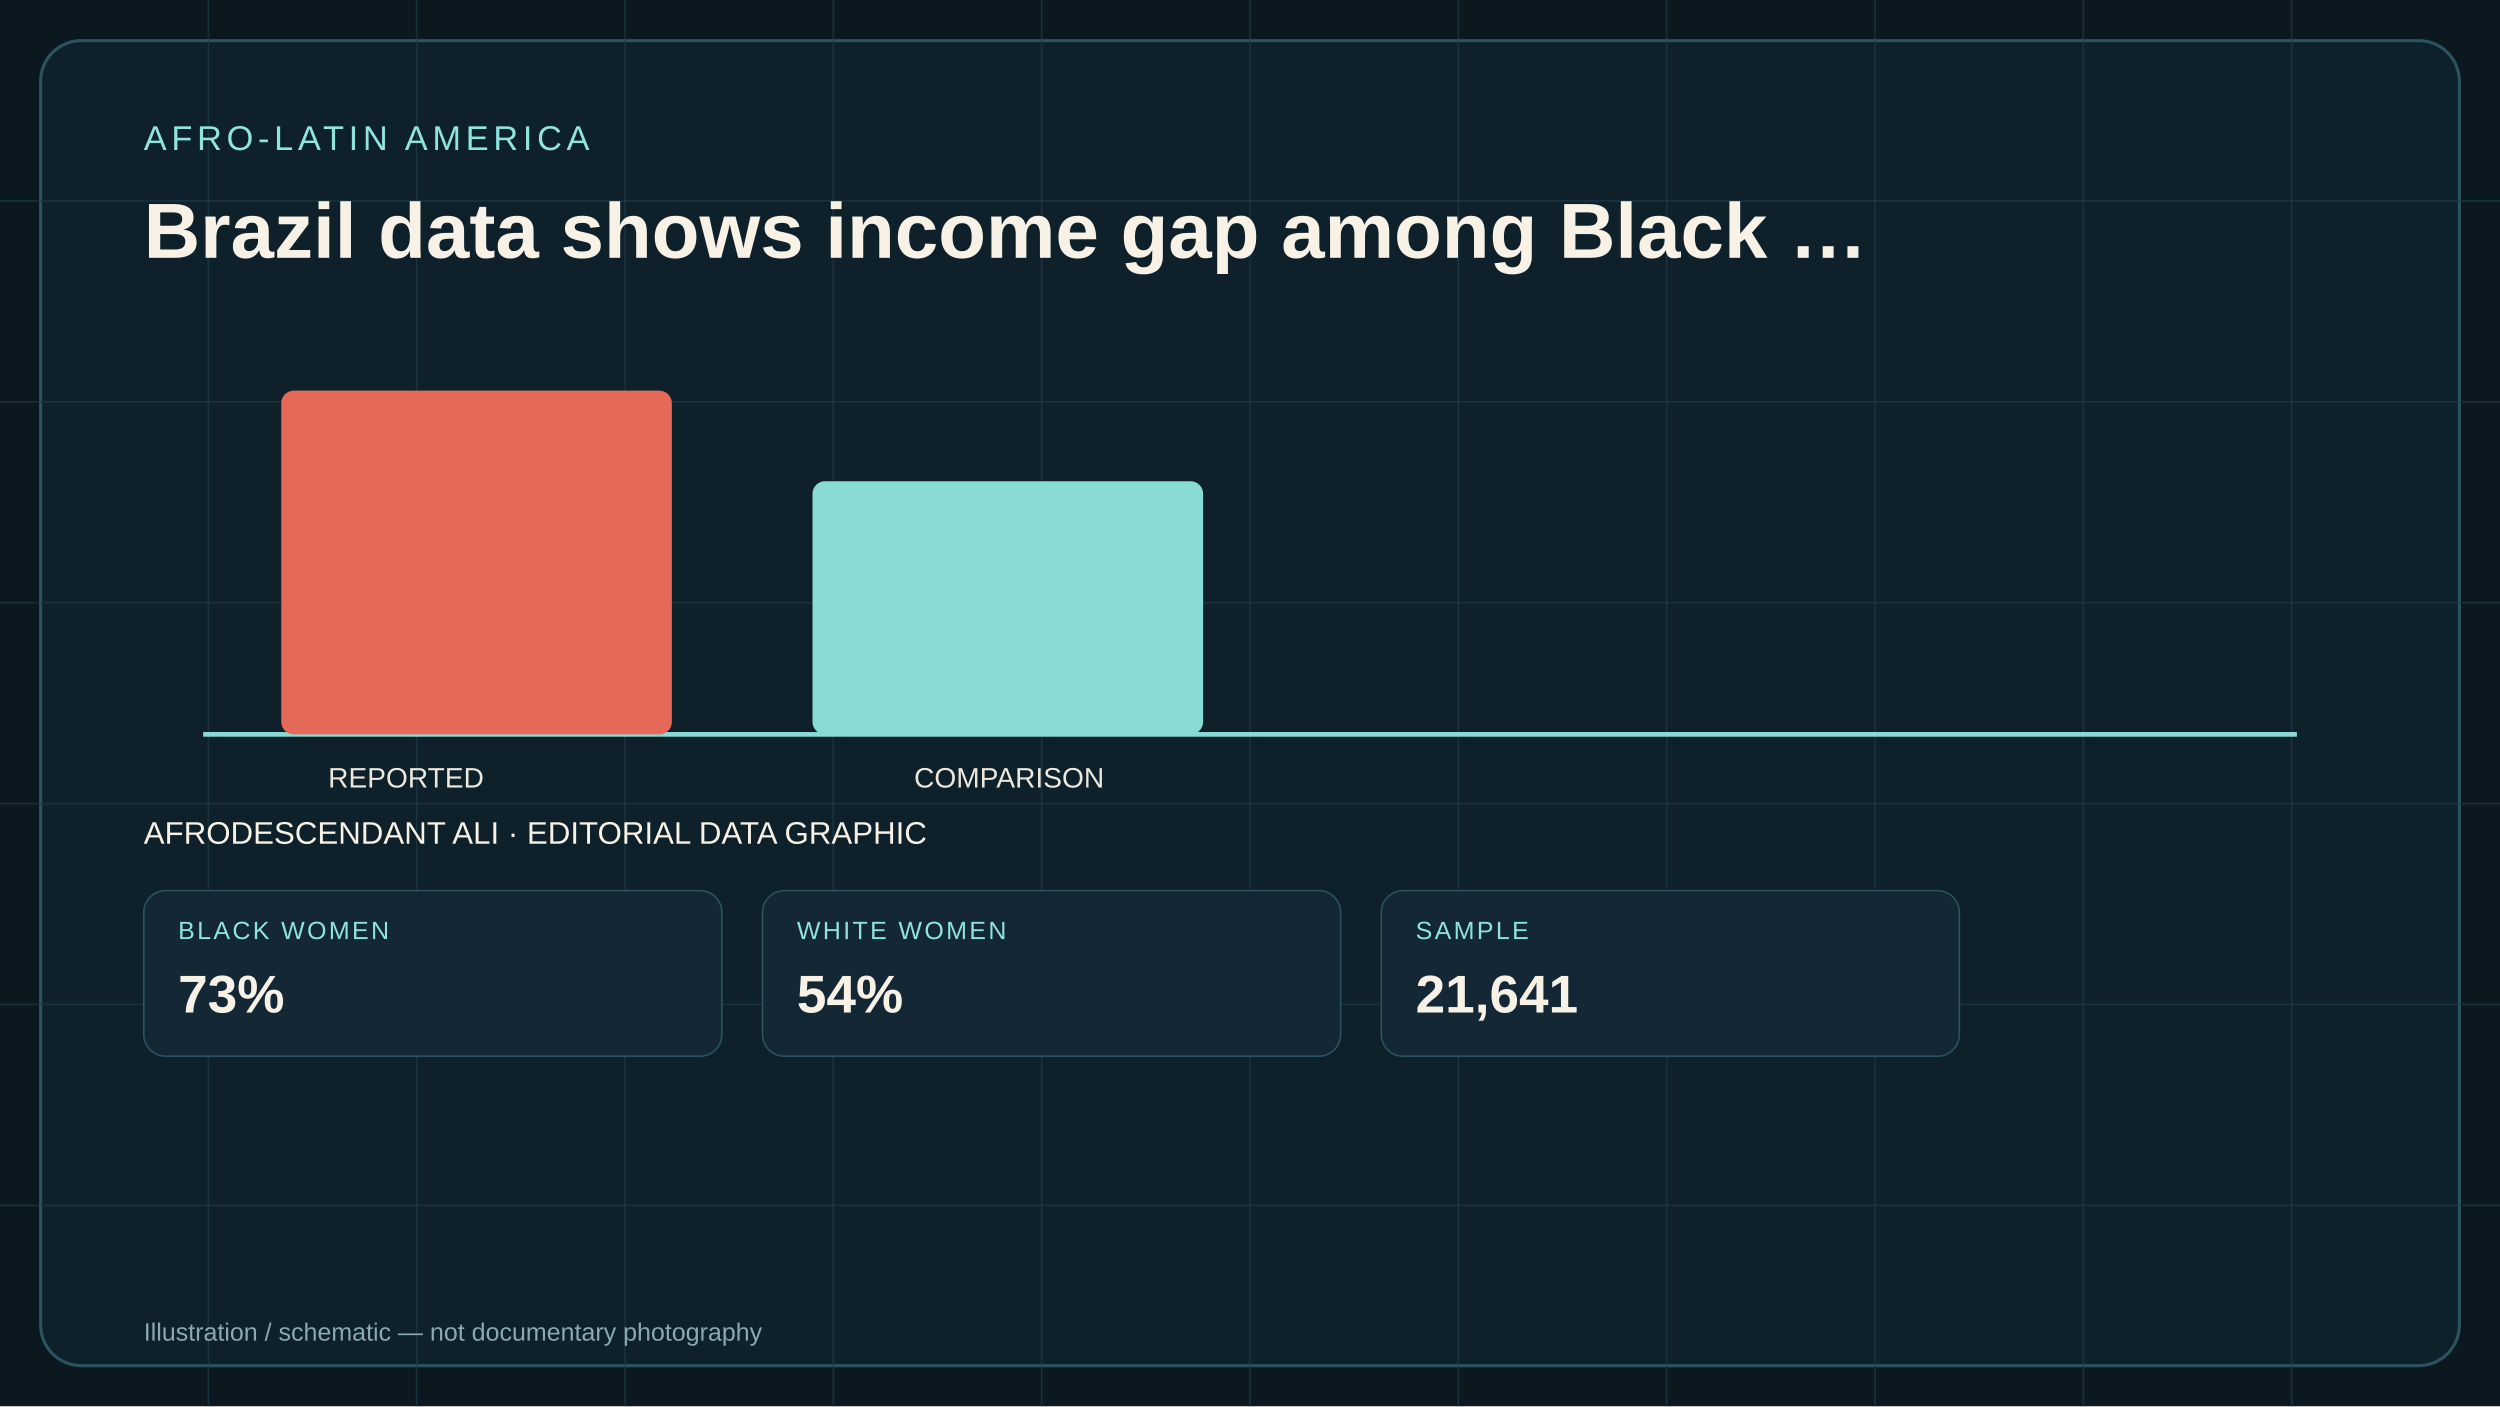
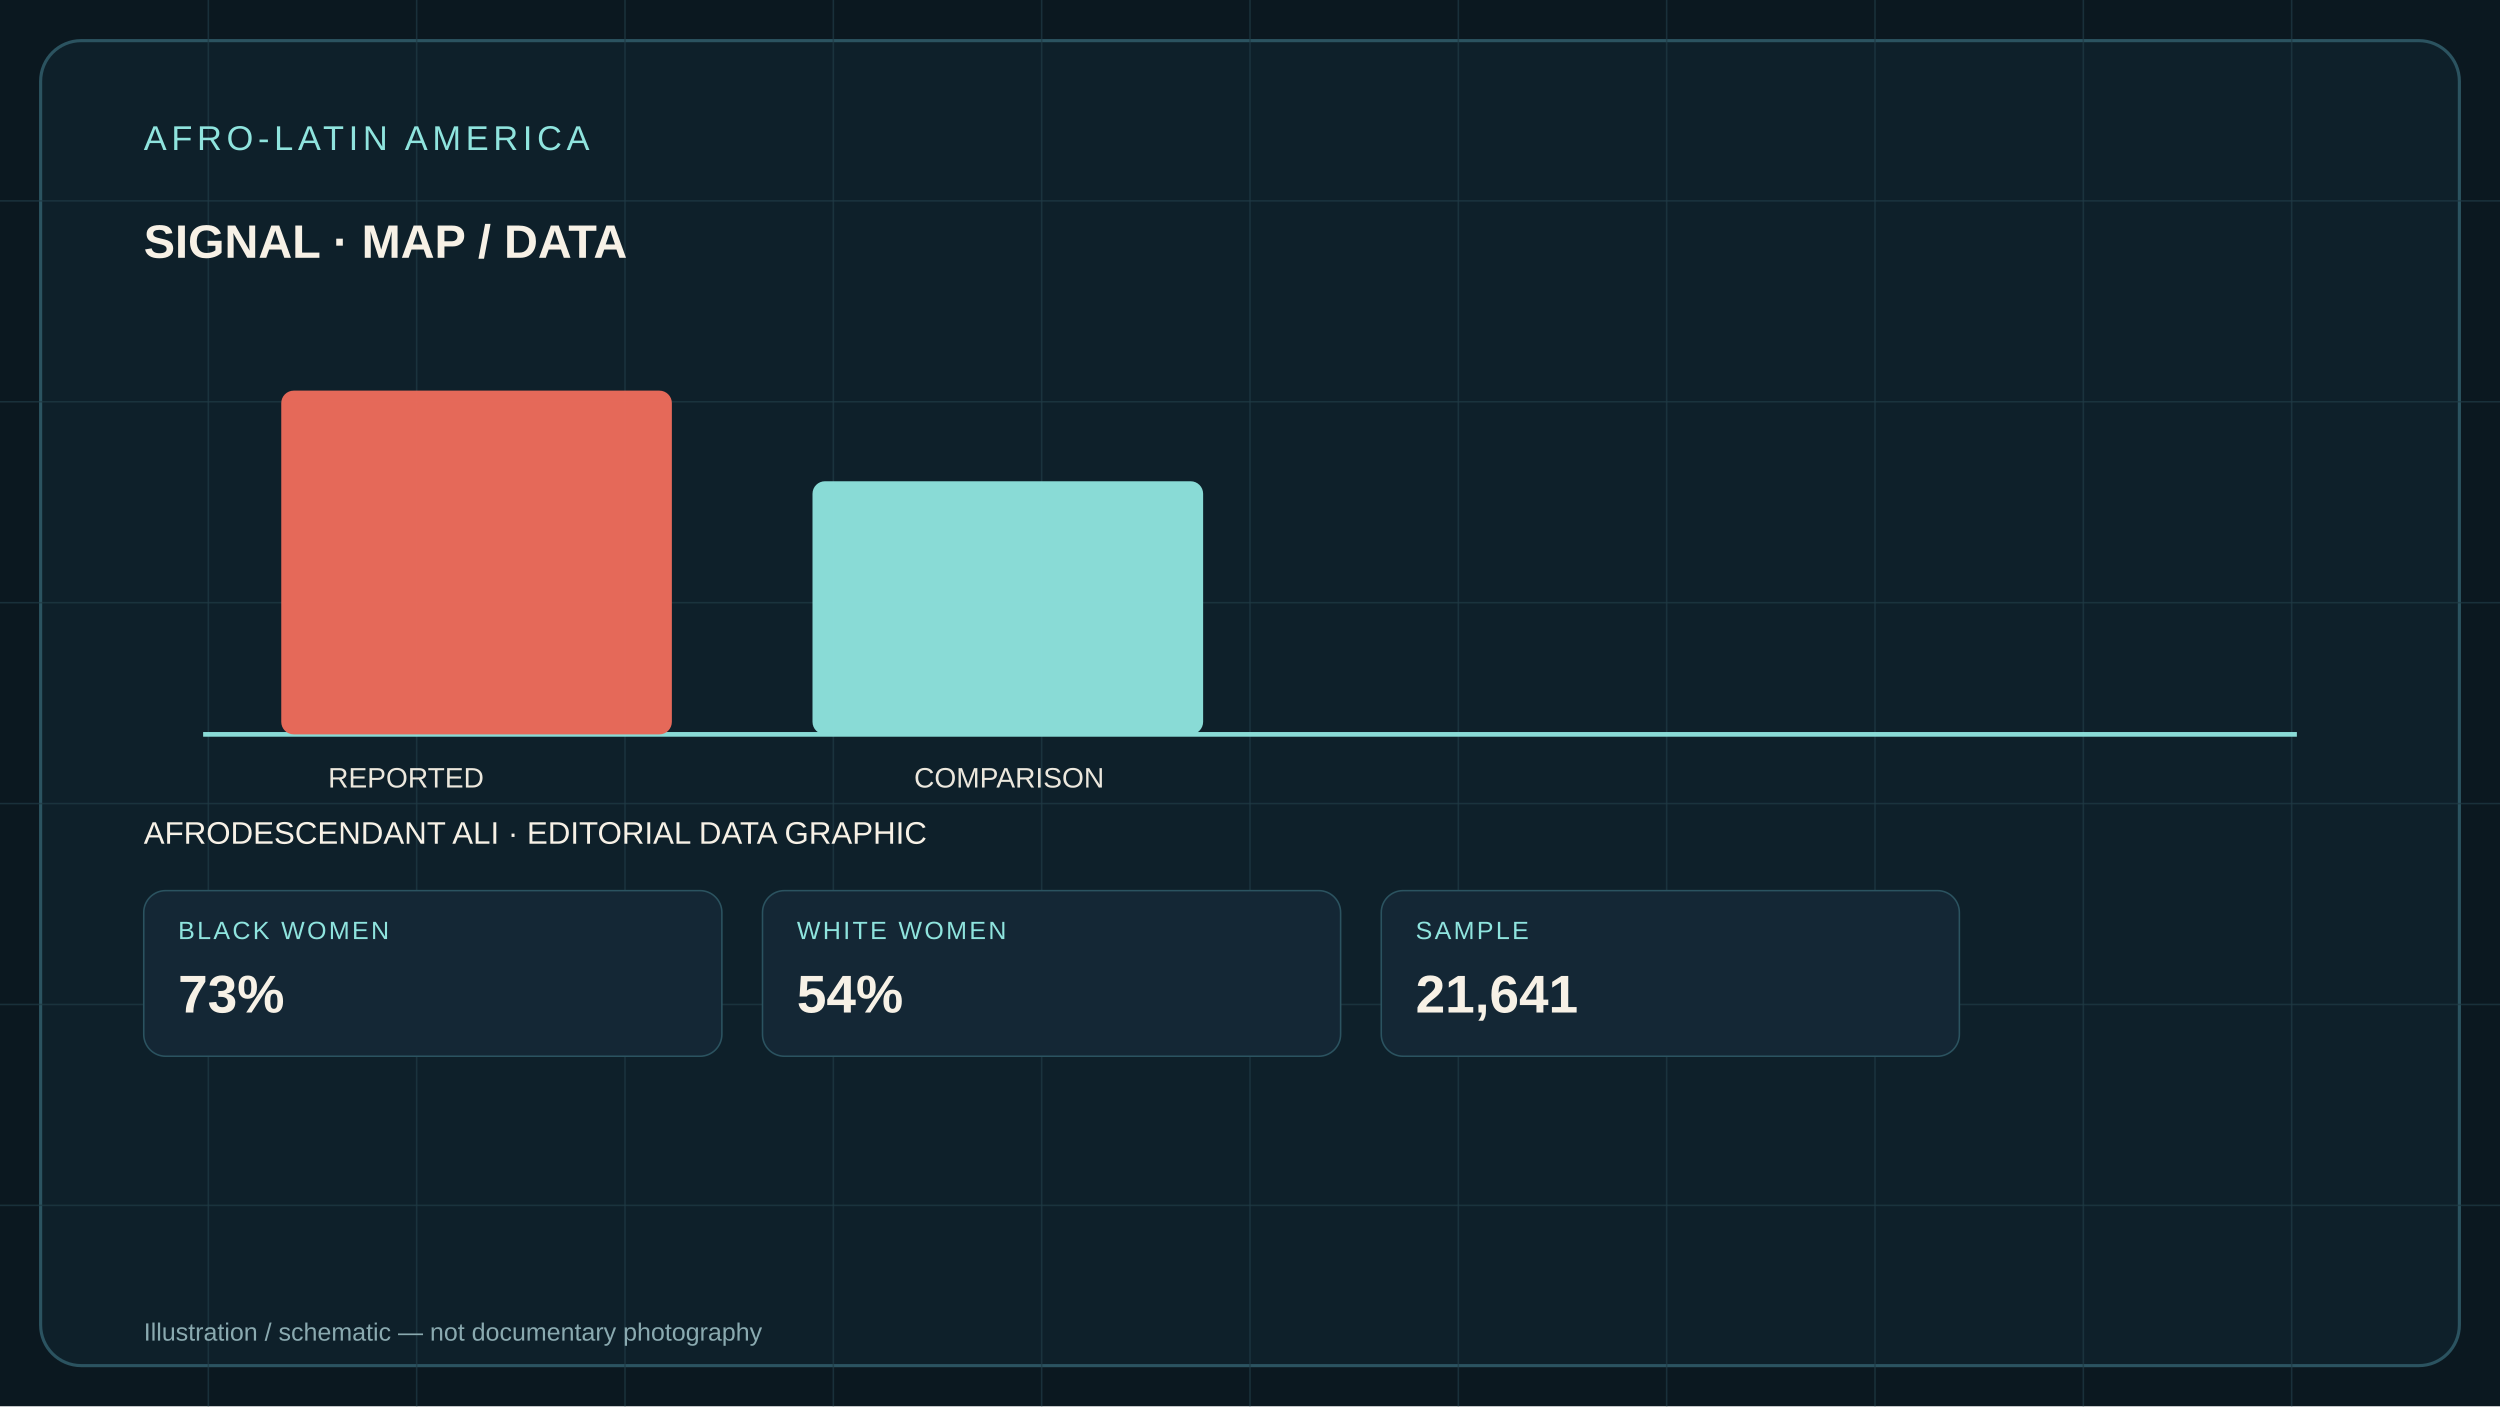
<svg xmlns="http://www.w3.org/2000/svg" viewBox="0 0 1600 900" role="img" aria-labelledby="t d">
  <rect width="1600" height="900" fill="#0b1820" />
  <rect x="26" y="26" width="1548" height="848" rx="26" fill="#0e202a" stroke="#2b5360" stroke-width="2" />
  <path d="M133.333 0V900" stroke="#1f3a45" stroke-width="1" opacity=".7" />
  <path d="M266.667 0V900" stroke="#1f3a45" stroke-width="1" opacity=".7" />
  <path d="M400 0V900" stroke="#1f3a45" stroke-width="1" opacity=".7" />
  <path d="M533.333 0V900" stroke="#1f3a45" stroke-width="1" opacity=".7" />
  <path d="M666.667 0V900" stroke="#1f3a45" stroke-width="1" opacity=".7" />
  <path d="M800 0V900" stroke="#1f3a45" stroke-width="1" opacity=".7" />
  <path d="M933.333 0V900" stroke="#1f3a45" stroke-width="1" opacity=".7" />
  <path d="M1066.667 0V900" stroke="#1f3a45" stroke-width="1" opacity=".7" />
  <path d="M1200 0V900" stroke="#1f3a45" stroke-width="1" opacity=".7" />
  <path d="M1333.333 0V900" stroke="#1f3a45" stroke-width="1" opacity=".7" />
  <path d="M1466.667 0V900" stroke="#1f3a45" stroke-width="1" opacity=".7" />
  <path d="M0 128.571H1600" stroke="#1f3a45" stroke-width="1" opacity=".7" />
  <path d="M0 257.143H1600" stroke="#1f3a45" stroke-width="1" opacity=".7" />
  <path d="M0 385.714H1600" stroke="#1f3a45" stroke-width="1" opacity=".7" />
  <path d="M0 514.286H1600" stroke="#1f3a45" stroke-width="1" opacity=".7" />
  <path d="M0 642.857H1600" stroke="#1f3a45" stroke-width="1" opacity=".7" />
  <path d="M0 771.429H1600" stroke="#1f3a45" stroke-width="1" opacity=".7" />
  <text x="92" y="96" fill="#8fe4de" font-size="22" font-family="Arial,sans-serif" letter-spacing="3">AFRO-LATIN AMERICA</text>
-   <text x="92" y="165" fill="#f7f1e6" font-size="50" font-weight="700" font-family="Arial,sans-serif">Brazil data shows income gap among Black …</text>
+   <text x="92" y="165" fill="#f7f1e6" font-size="30" font-weight="700" font-family="Arial,sans-serif">SIGNAL · MAP / DATA</text>
  <g opacity=".95">
    <line x1="130" y1="470" x2="1470" y2="470" stroke="#8fe4de" stroke-width="3" />
    <rect x="180" y="250" width="250" height="220" rx="8" fill="#ef6c5b" />
    <rect x="520" y="308" width="250" height="162" rx="8" fill="#8fe4de" />
    <text x="210" y="504" fill="#f7f1e6" font-size="18" font-family="Arial,sans-serif">REPORTED</text>
    <text x="585" y="504" fill="#f7f1e6" font-size="18" font-family="Arial,sans-serif">COMPARISON</text>
  </g>
  <text x="92" y="540" fill="#f7f1e6" font-size="20" font-family="Arial,sans-serif">AFRODESCENDANT ALI · EDITORIAL DATA GRAPHIC</text>
  <g transform="translate(92 570)">
    <rect width="370" height="106" rx="14" fill="#142735" stroke="#2b5360" />
    <text x="22" y="31" fill="#8fe4de" font-size="16" font-family="Arial,sans-serif" letter-spacing="1.5">BLACK WOMEN</text>
    <text x="22" y="78" fill="#f7f1e6" font-size="34" font-weight="700" font-family="Arial,sans-serif">73%</text>
  </g>
  <g transform="translate(488 570)">
    <rect width="370" height="106" rx="14" fill="#142735" stroke="#2b5360" />
    <text x="22" y="31" fill="#8fe4de" font-size="16" font-family="Arial,sans-serif" letter-spacing="1.5">WHITE WOMEN</text>
    <text x="22" y="78" fill="#f7f1e6" font-size="34" font-weight="700" font-family="Arial,sans-serif">54%</text>
  </g>
  <g transform="translate(884 570)">
    <rect width="370" height="106" rx="14" fill="#142735" stroke="#2b5360" />
    <text x="22" y="31" fill="#8fe4de" font-size="16" font-family="Arial,sans-serif" letter-spacing="1.5">SAMPLE</text>
    <text x="22" y="78" fill="#f7f1e6" font-size="34" font-weight="700" font-family="Arial,sans-serif">21,641</text>
  </g>
  <text x="92" y="858" fill="#8aaab0" font-size="16" font-family="Arial,sans-serif">Illustration / schematic — not documentary photography</text>
</svg>
